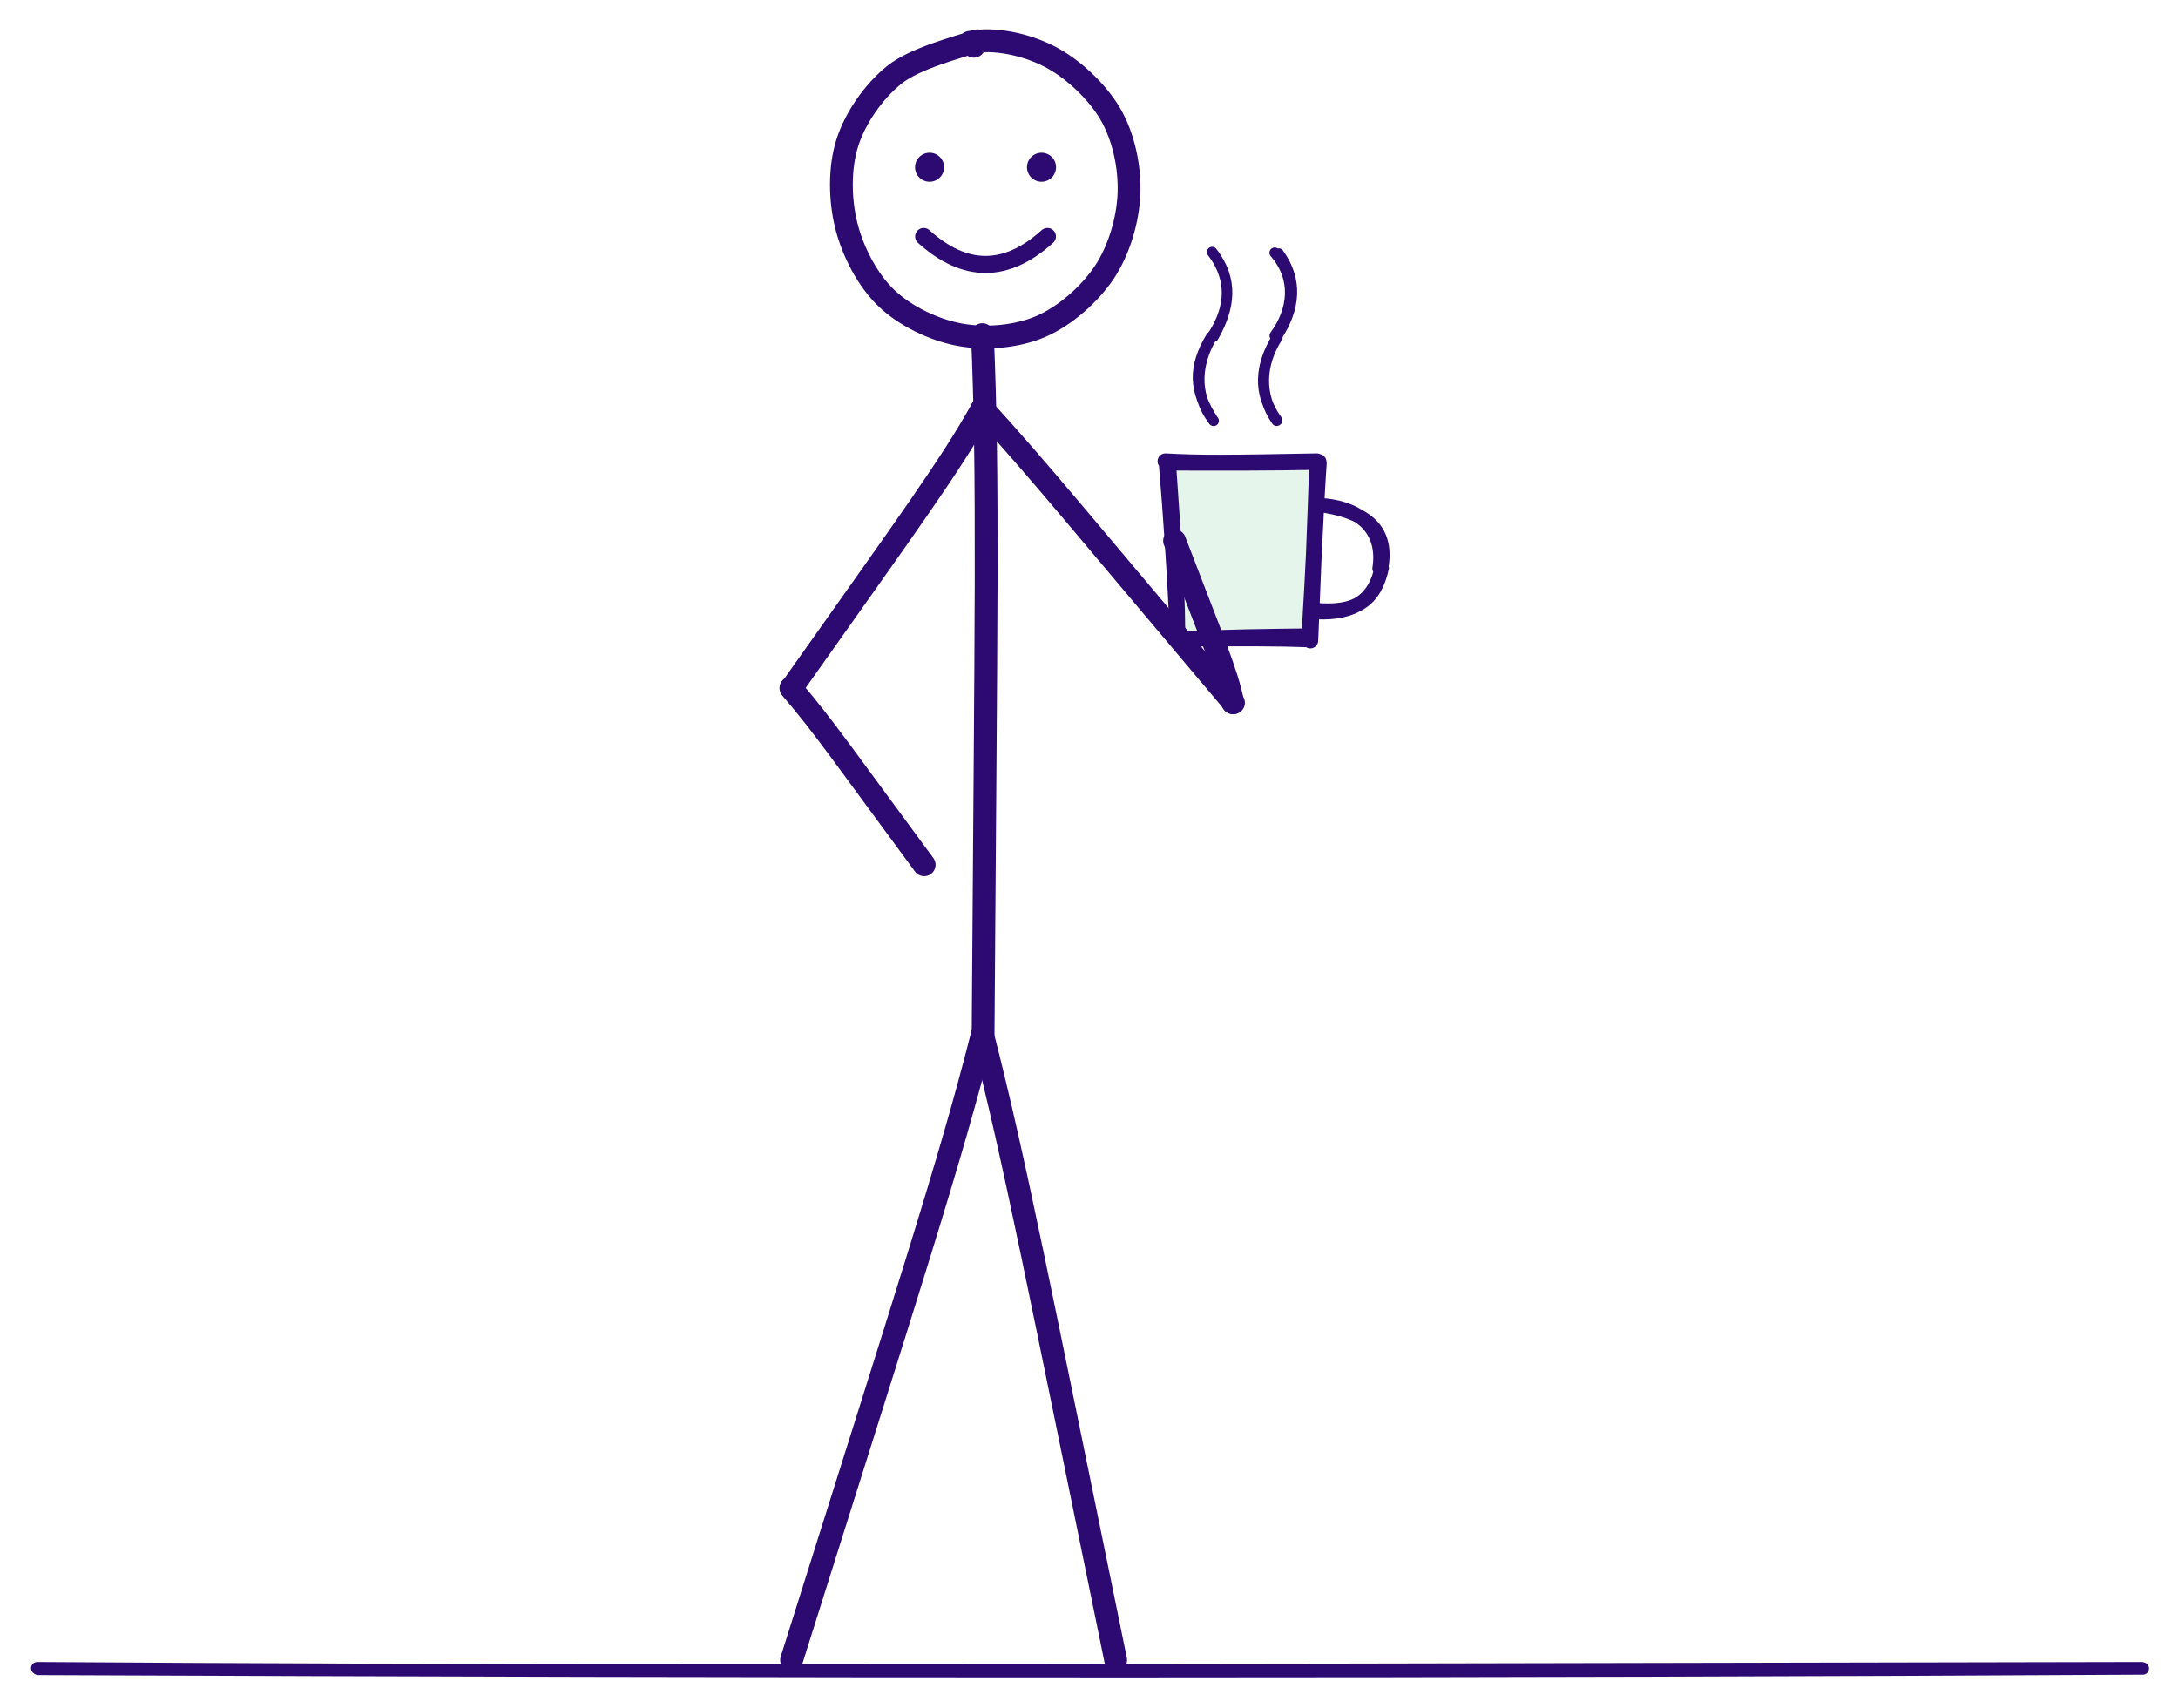
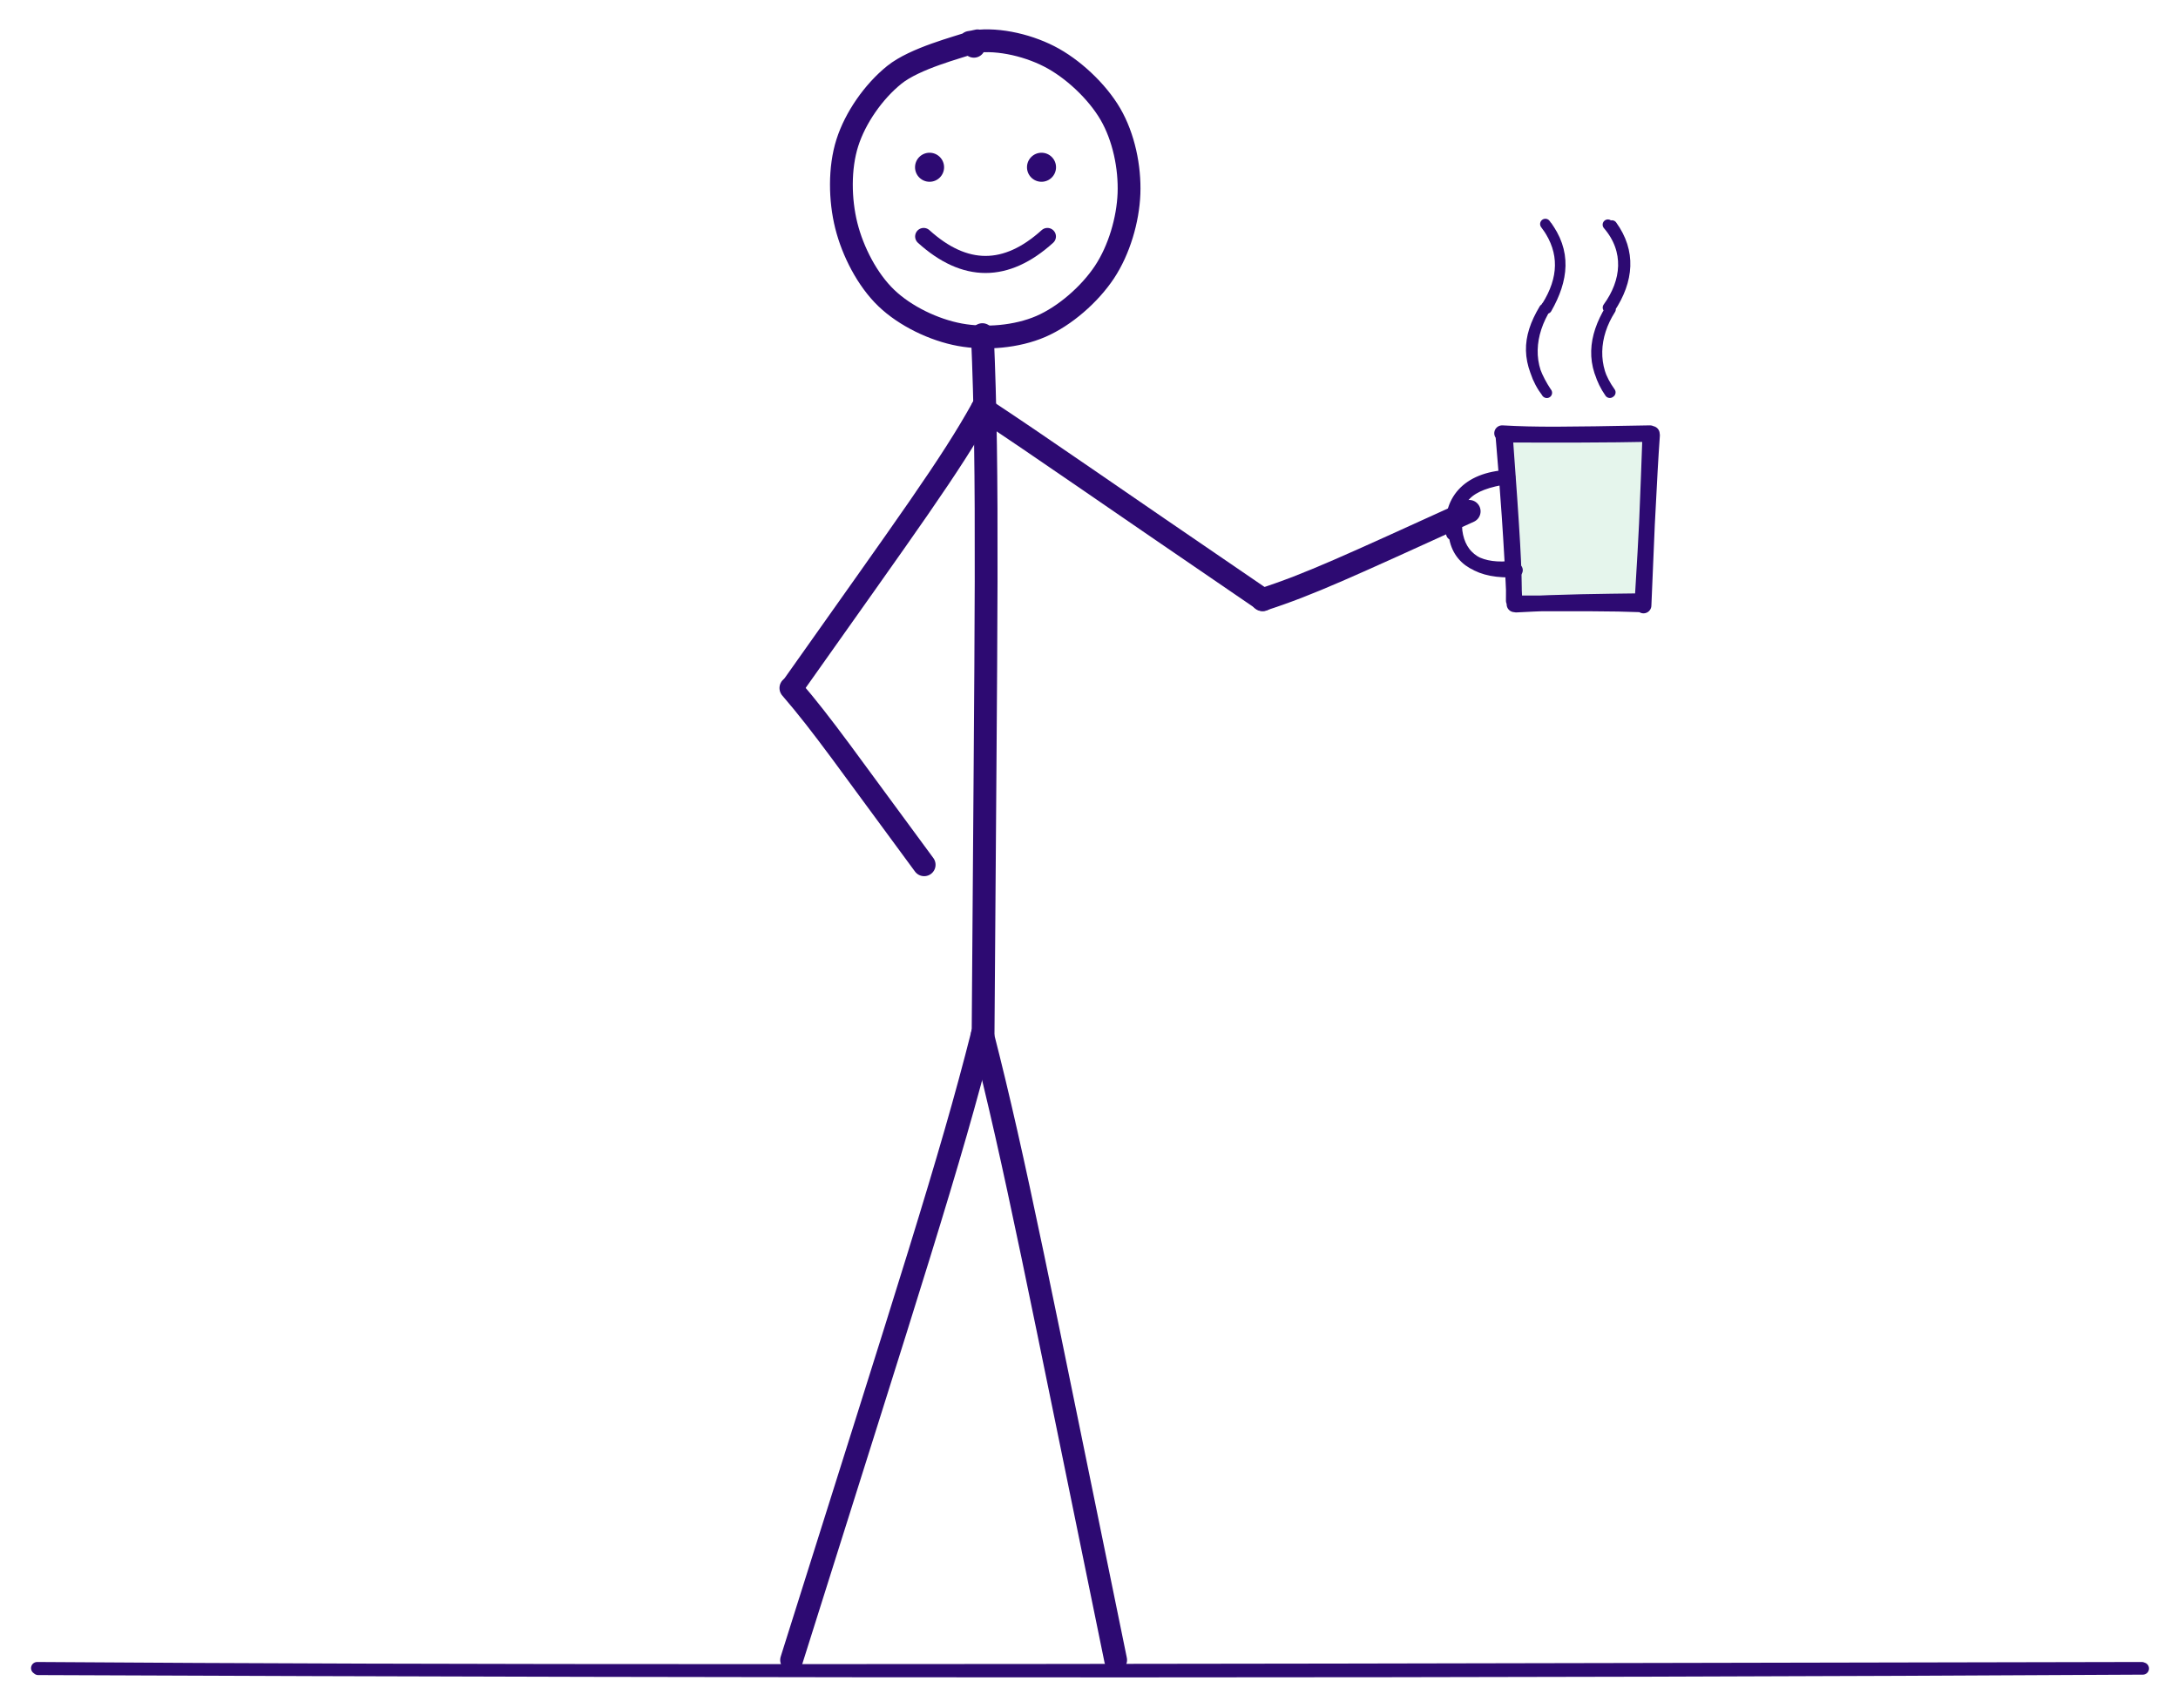
<svg xmlns="http://www.w3.org/2000/svg" viewBox="189 346 621 487" width="621" height="487">
-   <polygon points="522,478 565,478 562,528 525,528" fill="#e5f5ec" />
-   <path d="M521.30 477.56 C531.21 478.11, 539.23 478.03, 564.45 477.56 M521.81 477.94 C536.70 478.01, 552.26 478.01, 564.97 477.74 M564.56 477.91 C564.03 494.33, 563.35 510.42, 562.60 528.67 M565.02 478.14 C564.08 491.93, 563.65 505.94, 562.29 528.16 M561.77 527.47 C550.26 527.62, 539.15 527.69, 525.29 528.41 M561.78 528.34 C553.22 528.02, 544.72 528.06, 525.20 528.10 M524.63 527.31 C524.79 518.06, 524.12 507.67, 522.04 477.84 M524.83 528.34 C524.11 510.47, 522.91 493.25, 521.67 478.32" stroke="#2d0a72" stroke-width="4.5" fill="none" stroke-linecap="round" stroke-linejoin="round" />
-   <path d="M565 490 C577.92 490.63, 583.89 497.94, 582.30 508.13 M565.04 490.02 C577.82 491.73, 584.65 496.54, 582.95 507.37 M583 508 C581.01 517.12, 575.75 521.12, 563.62 519.89 M582.95 507.48 C581.34 516.83, 575.23 521.20, 564.18 520.61" stroke="#2d0a72" stroke-width="4" fill="none" stroke-linecap="round" stroke-linejoin="round" />
-   <path d="M535 466 C529.25 457.30, 529.22 450.61, 534.30 442.13 M535.04 466.02 C529.16 458.39, 529.99 449.21, 534.95 441.37 M535 442 C539.68 433.78, 540.75 425.79, 534.62 417.89 M534.95 441.48 C540.00 433.49, 540.23 425.87, 535.18 418.61 M553 466 C547.84 458.60, 548.33 449.85, 553.21 442.18 M553.14 465.90 C547.42 457.98, 548.35 450.15, 553.06 442.32 M553 442 C558.40 433.87, 558.98 425.77, 553.59 418.32 M552.47 441.72 C557.86 434.34, 558.80 425.44, 552.45 418.08" stroke="#2d0a72" stroke-width="3" fill="none" stroke-linecap="round" stroke-linejoin="round" />
+   <polygon points="618,470 660,470 657,518 621,518" fill="#e5f5ec" />
+   <path d="M617.30 469.56 C627.01 470.11, 634.83 470.02, 659.45 469.56 M617.81 469.94 C632.35 470.00, 647.56 470.01, 659.97 469.74 M659.56 469.91 C659.02 485.69, 658.35 501.13, 657.60 518.67 M660.02 470.14 C659.08 483.37, 658.65 496.82, 657.29 518.16 M656.77 517.47 C645.57 517.62, 634.77 517.68, 621.29 518.41 M656.78 518.34 C648.45 518.02, 640.19 518.06, 621.20 518.10 M620.63 517.31 C620.78 508.48, 620.12 498.50, 618.04 469.84 M620.83 518.34 C620.11 501.16, 618.91 484.63, 617.67 470.32" stroke="#2d0a72" stroke-width="4.5" fill="none" stroke-linecap="round" stroke-linejoin="round" />
+   <path d="M619 482 C607.25 482.63, 602.22 489.28, 603.30 498.13 M619.04 482.02 C607.16 483.73, 602.99 487.87, 603.95 497.37 M604 498 C604.68 505.78, 611.42 509.12, 620.62 507.89 M603.95 497.48 C605.00 505.49, 610.90 509.20, 621.18 508.61" stroke="#2d0a72" stroke-width="4" fill="none" stroke-linecap="round" stroke-linejoin="round" />
+   <path d="M630 458 C624.25 449.30, 624.22 442.61, 629.30 434.13 M630.04 458.02 C624.16 450.39, 624.99 441.21, 629.95 433.37 M630 434 C634.68 425.78, 635.75 417.79, 629.62 409.89 M629.95 433.48 C635.00 425.49, 635.23 417.87, 630.18 410.61 M648 458 C642.84 450.60, 643.33 441.85, 648.21 434.18 M648.14 457.90 C642.42 449.98, 643.35 442.15, 648.06 434.32 M648 434 C653.40 425.87, 653.98 417.77, 648.59 410.32 M647.47 433.72 C652.86 426.34, 653.80 417.44, 647.45 410.08" stroke="#2d0a72" stroke-width="3" fill="none" stroke-linecap="round" stroke-linejoin="round" />
  <path d="M199.60 821.74 C320.37 822.58, 440.05 822.53, 799.68 821.74 M199.89 821.97 C409.49 822.87, 619.47 822.88, 799.98 821.85" stroke="#2d0a72" stroke-width="3.5" fill="none" stroke-linecap="round" stroke-linejoin="round" />
  <path d="M465.49 358.09 C472.36 356.67, 481.42 358.64, 488.10 362.05 C494.79 365.45, 501.80 372.02, 505.60 378.54 C509.40 385.07, 511.18 393.69, 510.90 401.20 C510.61 408.72, 508.09 417.30, 503.90 423.62 C499.71 429.93, 492.65 436.12, 485.78 439.10 C478.90 442.07, 470.02 442.81, 462.67 441.46 C455.32 440.11, 447.09 436.17, 441.70 430.99 C436.30 425.81, 432.16 417.75, 430.31 410.38 C428.46 403.00, 428.31 393.92, 430.59 386.74 C432.87 379.57, 438.07 372.12, 443.97 367.36 C449.87 362.59, 462.20 359.51, 465.98 358.15 C469.77 356.79, 466.64 358.50, 466.68 359.20" stroke="#2d0a72" stroke-width="6.5" fill="none" stroke-linecap="round" stroke-linejoin="round" />
  <path d="M469.10 441.43 C470.87 481.97, 470.12 521.76, 469.30 640.93" stroke="#2d0a72" stroke-width="6.5" fill="none" stroke-linecap="round" stroke-linejoin="round" />
  <path d="M469.10 462.43 C459.90 478.95, 448.22 494.80, 414.70 542.23" stroke="#2d0a72" stroke-width="6.5" fill="none" stroke-linecap="round" stroke-linejoin="round" />
  <path d="M414.50 542.23 C423.77 552.99, 430.57 562.96, 452.50 592.63" stroke="#2d0a72" stroke-width="6.5" fill="none" stroke-linecap="round" stroke-linejoin="round" />
-   <path d="M469.10 462.43 C485.11 479.96, 498.63 496.64, 540.70 546.43" stroke="#2d0a72" stroke-width="6.5" fill="none" stroke-linecap="round" stroke-linejoin="round" />
-   <path d="M540.50 546.43 C538.81 537.80, 534.69 528.44, 523.90 500.23" stroke="#2d0a72" stroke-width="6.5" fill="none" stroke-linecap="round" stroke-linejoin="round" />
+   <path d="M469.10 462.43 C486.77 474.09, 501.98 484.89, 549.10 517.03" stroke="#2d0a72" stroke-width="6.5" fill="none" stroke-linecap="round" stroke-linejoin="round" />
+   <path d="M548.90 517.03 C562.34 512.70, 573.34 507.54, 607.90 491.83" stroke="#2d0a72" stroke-width="6.5" fill="none" stroke-linecap="round" stroke-linejoin="round" />
  <path d="M469.10 640.93 C478.43 677.31, 485.23 712.91, 507.10 819.43" stroke="#2d0a72" stroke-width="6.5" fill="none" stroke-linecap="round" stroke-linejoin="round" />
  <path d="M469.10 640.93 C459.94 677.19, 448.26 712.78, 414.70 819.43" stroke="#2d0a72" stroke-width="6.5" fill="none" stroke-linecap="round" stroke-linejoin="round" />
  <circle cx="454.04" cy="393.7" r="4.14" fill="#2d0a72" />
  <circle cx="485.96" cy="393.7" r="4.14" fill="#2d0a72" />
  <path d="M452.36,413.44 Q470,429.4 487.64,413.44" stroke="#2d0a72" stroke-width="4.87" fill="none" stroke-linecap="round" stroke-linejoin="round" />
</svg>
